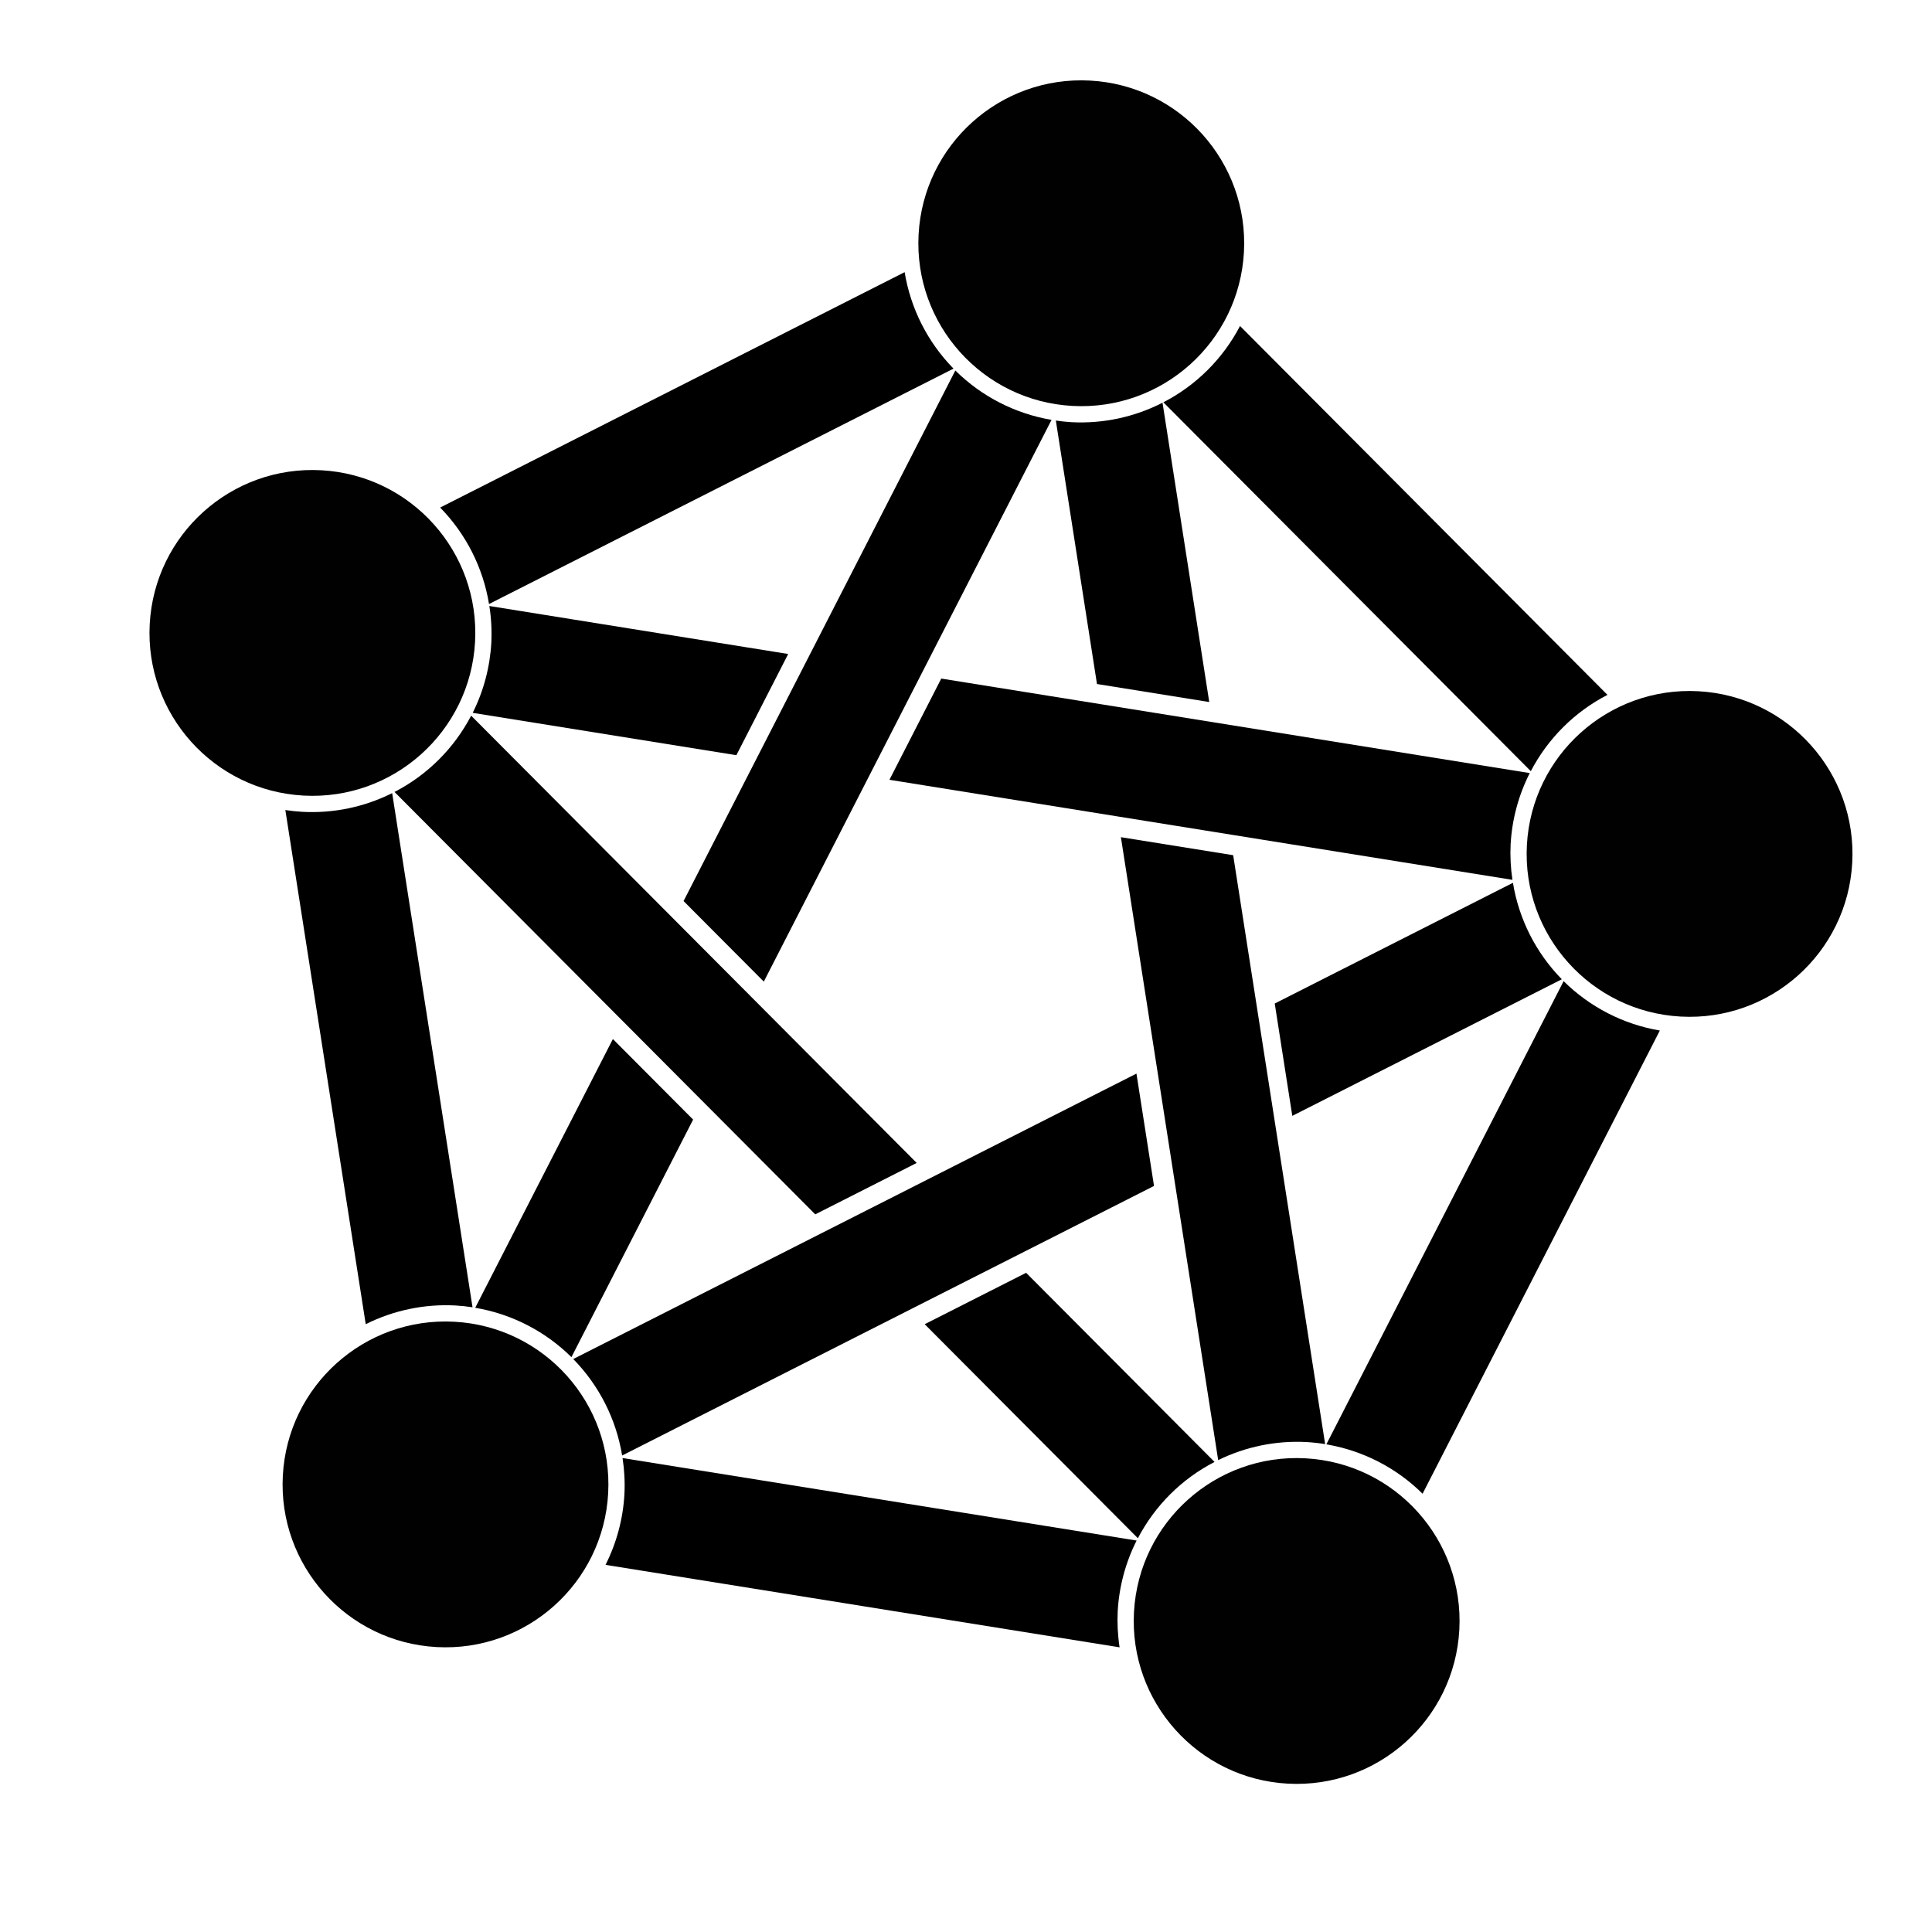
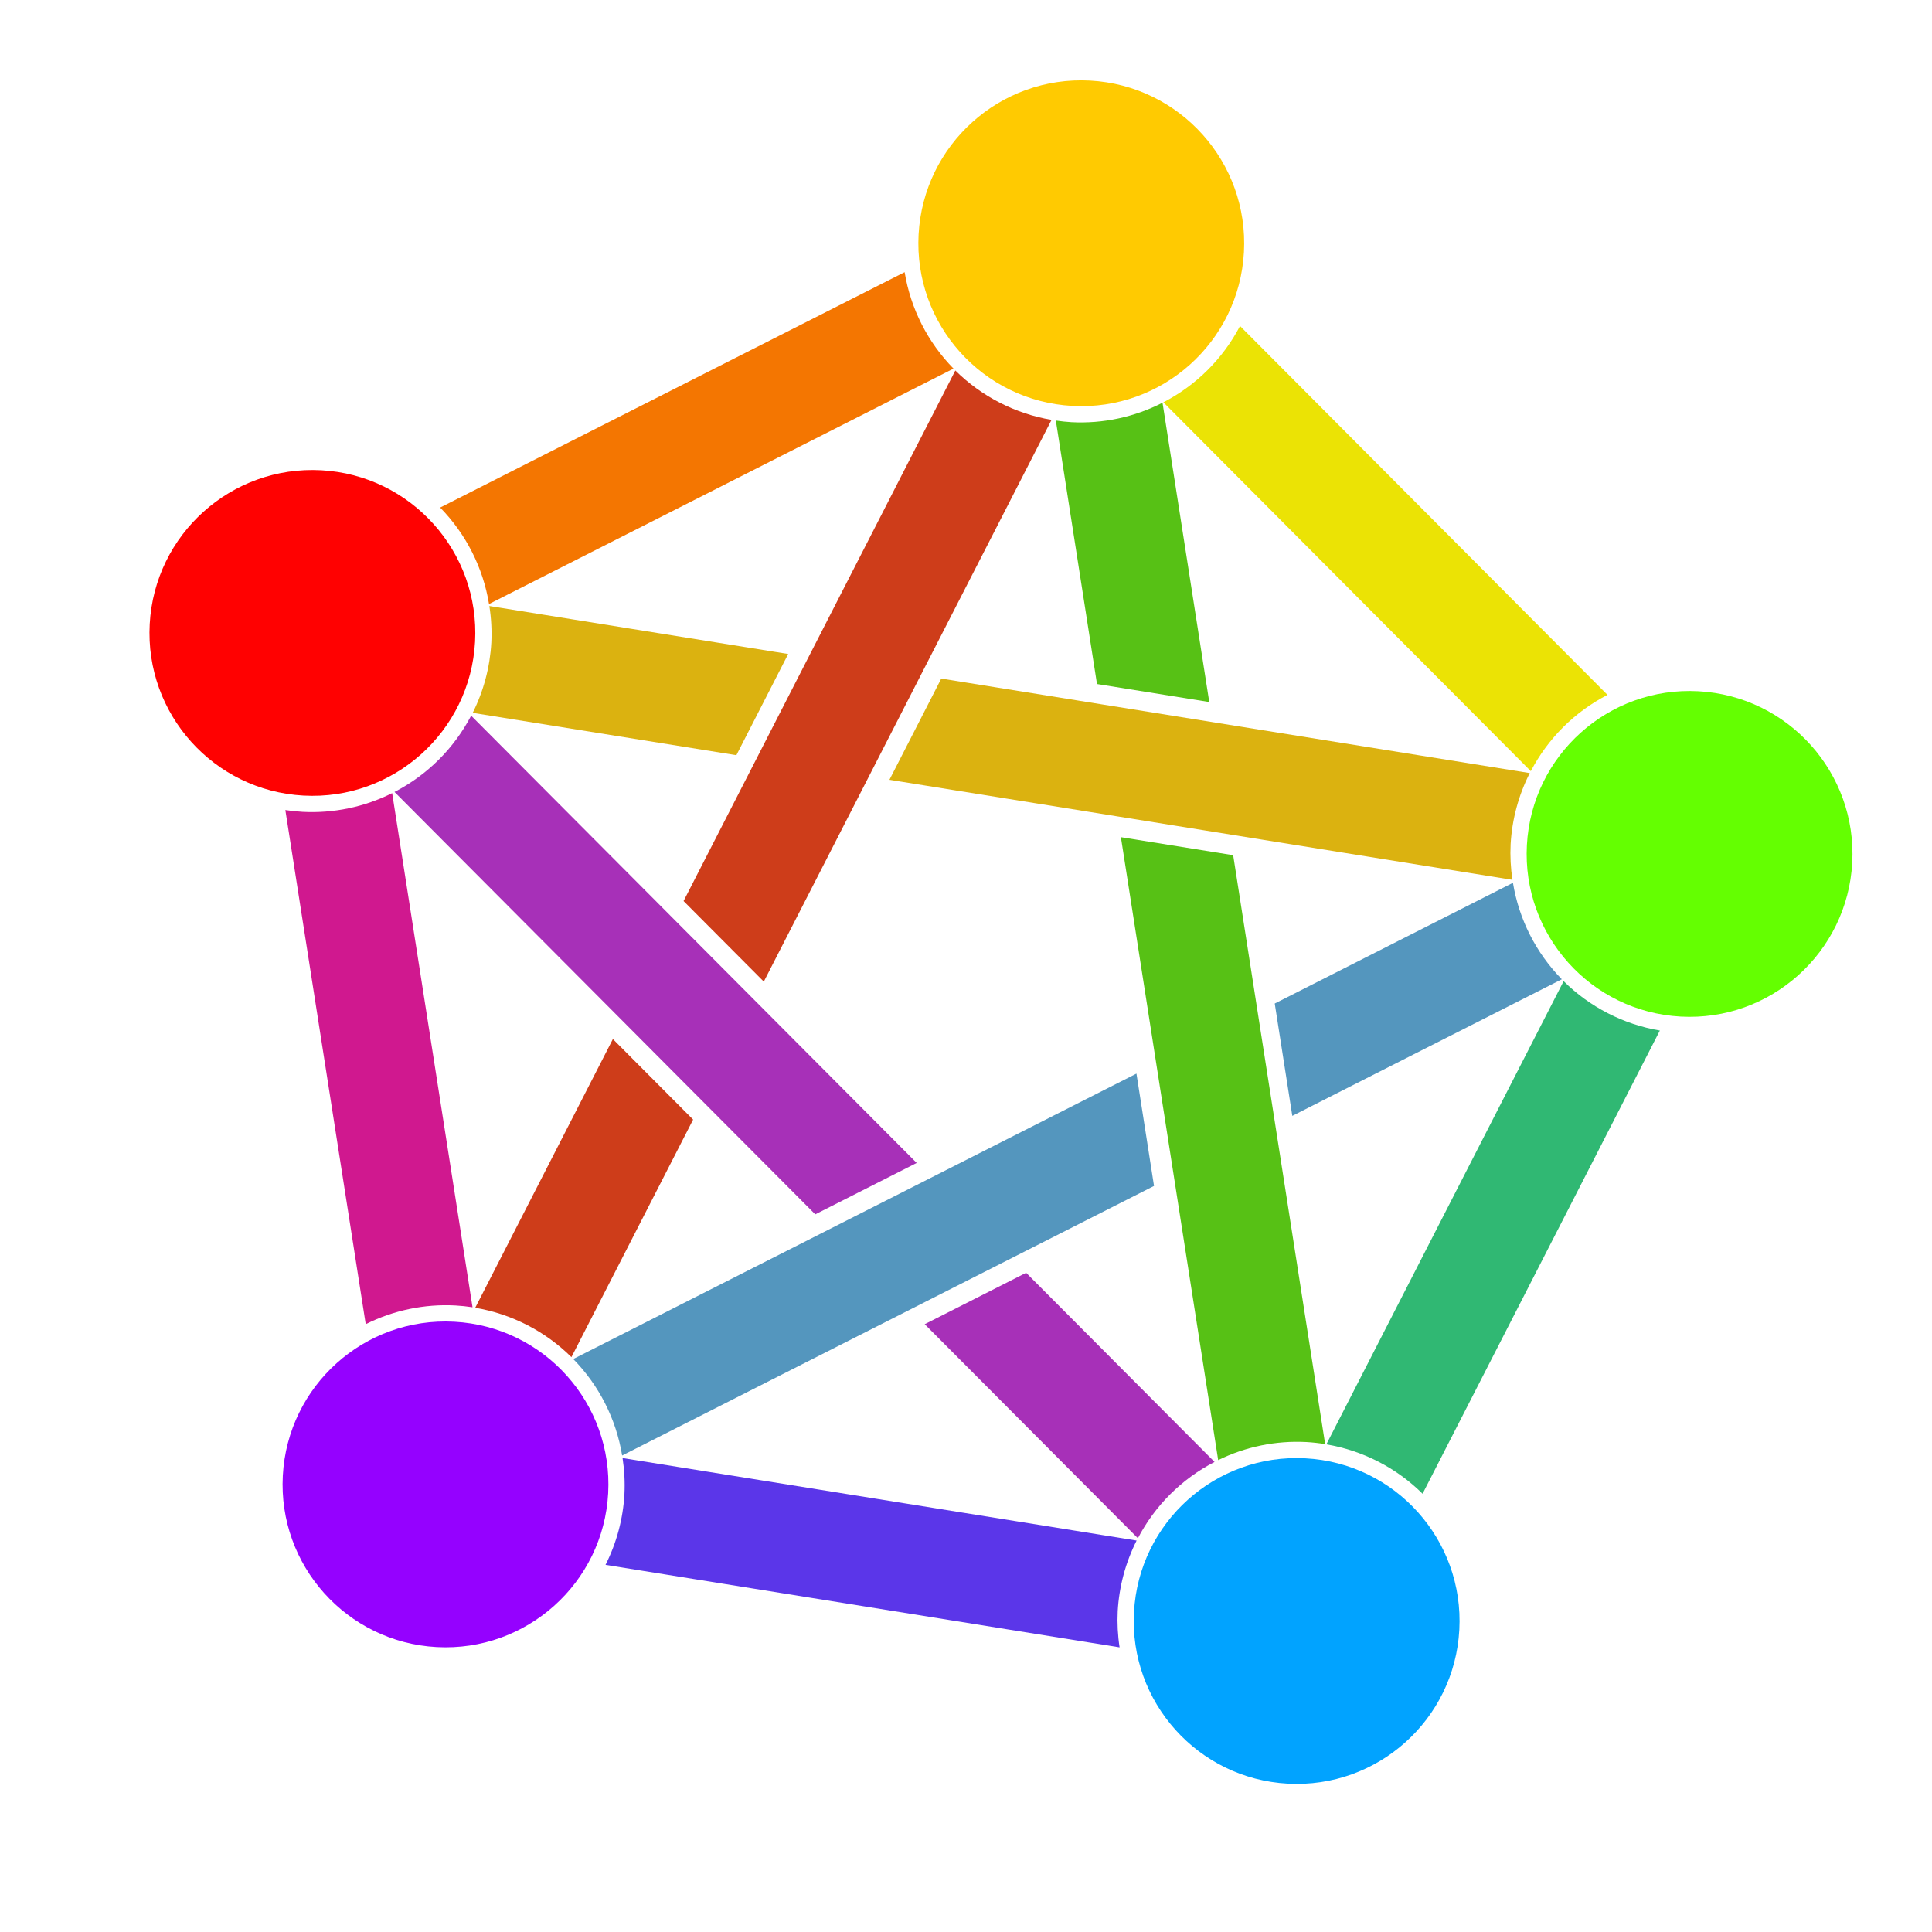
<svg xmlns="http://www.w3.org/2000/svg" width="196.52mm" height="196.52mm" viewBox="0 0 196.52 196.52" version="1.1" id="svg8">
  <defs id="defs2" />
-   <g id="layer1" style="display:none" transform="translate(6.67897,-32.49584)">
-     <circle style="fill:#00a3ff;fill-opacity:0.996;fill-rule:nonzero;stroke:#d79611;stroke-width:11;stroke-miterlimit:4;stroke-dasharray:none;stroke-opacity:1" id="path830" cx="91.581" cy="130.756" r="87.76" />
-     <path style="display:inline;fill:#0000d4;fill-opacity:1;fill-rule:nonzero;stroke:#4b4b40;stroke-width:9.889;stroke-miterlimit:4;stroke-dasharray:none;stroke-opacity:1" id="path1669" d="M 153.373,219.979 37.861,207.839 13.712,94.228 114.3,36.154 l 86.315,77.718 z" transform="matrix(0.7549371,0,0,0.7547471,13.25155,29.55602)" />
-   </g>
-   <g id="layer4" style="display:none">
-     <path transform="translate(6.67897,-32.49584)" id="path1690" d="M 165.181,119.354 38.637,183.487" style="display:inline;fill:none;stroke:#5496be;stroke-width:11;stroke-linecap:butt;stroke-linejoin:miter;stroke-miterlimit:4;stroke-dasharray:none;stroke-opacity:1" />
-     <path transform="translate(6.67897,-32.49584)" style="display:inline;fill:none;stroke:#a730b8;stroke-width:11;stroke-linecap:butt;stroke-linejoin:miter;stroke-miterlimit:4;stroke-dasharray:none;stroke-opacity:1" d="M 25.097,96.875 125.214,197.38" id="path1684" />
-     <path transform="translate(6.67897,-32.49584)" id="path1686" d="M 38.637,183.487 103.306,57.239" style="display:inline;fill:none;stroke:#ce3d1a;stroke-width:11;stroke-linecap:butt;stroke-linejoin:miter;stroke-miterlimit:4;stroke-dasharray:none;stroke-opacity:1" />
-     <path transform="translate(6.67897,-32.49584)" style="display:inline;fill:none;stroke:#46ae3a;stroke-width:11;stroke-linecap:butt;stroke-linejoin:miter;stroke-miterlimit:4;stroke-dasharray:none;stroke-opacity:1" d="M 125.214,197.38 103.306,57.239" id="path1688" />
-     <path transform="translate(6.67897,-32.49584)" id="path1682" d="m 25.097,106.164 140.084,22.479" style="display:inline;fill:none;stroke:#d79611;stroke-width:11;stroke-linecap:butt;stroke-linejoin:miter;stroke-miterlimit:4;stroke-dasharray:none;stroke-opacity:1" />
-   </g>
  <g id="layer2" style="display:inline" transform="translate(6.67897,-32.49584)">
-     <path style="color:#000000;font-style:normal;font-variant:normal;font-weight:normal;font-stretch:normal;font-size:medium;line-height:normal;font-family:sans-serif;font-variant-ligatures:normal;font-variant-position:normal;font-variant-caps:normal;font-variant-numeric:normal;font-variant-alternates:normal;font-feature-settings:normal;text-indent:0;text-align:start;text-decoration:none;text-decoration-line:none;text-decoration-style:solid;text-decoration-color:#000000;letter-spacing:normal;word-spacing:normal;text-transform:none;writing-mode:lr-tb;direction:ltr;text-orientation:mixed;dominant-baseline:auto;baseline-shift:baseline;text-anchor:start;white-space:normal;shape-padding:0;clip-rule:nonzero;display:inline;overflow:visible;visibility:visible;opacity:1;isolation:auto;mix-blend-mode:normal;color-interpolation:sRGB;color-interpolation-filters:linearRGB;solid-color:#000000;solid-opacity:1;vector-effect:none;fill:#000000;fill-opacity:1;fill-rule:nonzero;stroke:none;stroke-width:41.575;stroke-linecap:butt;stroke-linejoin:miter;stroke-miterlimit:4;stroke-dasharray:none;stroke-dashoffset:0;stroke-opacity:1;color-rendering:auto;image-rendering:auto;shape-rendering:auto;text-rendering:auto;enable-background:accumulate" d="M 181.131 275.137 A 68.892 68.892 0 0 1 151.666 304.465 L 313.424 466.854 L 352.422 447.09 L 181.131 275.137 z M 394.494 489.324 L 355.496 509.088 L 437.459 591.371 A 68.892 68.892 0 0 1 466.93 562.039 L 394.494 489.324 z " transform="matrix(0.2645833,0,0,0.2645833,-6.67897,32.49584)" id="path9722" />
-     <path style="color:#000000;font-style:normal;font-variant:normal;font-weight:normal;font-stretch:normal;font-size:medium;line-height:normal;font-family:sans-serif;font-variant-ligatures:normal;font-variant-position:normal;font-variant-caps:normal;font-variant-numeric:normal;font-variant-alternates:normal;font-feature-settings:normal;text-indent:0;text-align:start;text-decoration:none;text-decoration-line:none;text-decoration-style:solid;text-decoration-color:#000000;letter-spacing:normal;word-spacing:normal;text-transform:none;writing-mode:lr-tb;direction:ltr;text-orientation:mixed;dominant-baseline:auto;baseline-shift:baseline;text-anchor:start;white-space:normal;shape-padding:0;clip-rule:nonzero;display:inline;overflow:visible;visibility:visible;opacity:1;isolation:auto;mix-blend-mode:normal;color-interpolation:sRGB;color-interpolation-filters:linearRGB;solid-color:#000000;solid-opacity:1;vector-effect:none;fill:#000000;fill-opacity:1;fill-rule:nonzero;stroke:none;stroke-width:41.575;stroke-linecap:butt;stroke-linejoin:miter;stroke-miterlimit:4;stroke-dasharray:none;stroke-dashoffset:0;stroke-opacity:1;color-rendering:auto;image-rendering:auto;shape-rendering:auto;text-rendering:auto;enable-background:accumulate" d="M 581.646 339.391 L 490.07 385.801 L 496.822 428.99 L 600.438 376.477 A 68.892 68.892 0 0 1 581.646 339.391 z M 436.908 412.742 L 220.383 522.477 A 68.892 68.892 0 0 1 239.178 559.566 L 443.66 455.934 L 436.908 412.742 z " transform="matrix(0.2645833,0,0,0.2645833,-6.67897,32.49584)" id="path9729" />
-     <path style="color:#000000;font-style:normal;font-variant:normal;font-weight:normal;font-stretch:normal;font-size:medium;line-height:normal;font-family:sans-serif;font-variant-ligatures:normal;font-variant-position:normal;font-variant-caps:normal;font-variant-numeric:normal;font-variant-alternates:normal;font-feature-settings:normal;text-indent:0;text-align:start;text-decoration:none;text-decoration-line:none;text-decoration-style:solid;text-decoration-color:#000000;letter-spacing:normal;word-spacing:normal;text-transform:none;writing-mode:lr-tb;direction:ltr;text-orientation:mixed;dominant-baseline:auto;baseline-shift:baseline;text-anchor:start;white-space:normal;shape-padding:0;clip-rule:nonzero;display:inline;overflow:visible;visibility:visible;opacity:1;isolation:auto;mix-blend-mode:normal;color-interpolation:sRGB;color-interpolation-filters:linearRGB;solid-color:#000000;solid-opacity:1;vector-effect:none;fill:#000000;fill-opacity:1;fill-rule:nonzero;stroke:none;stroke-width:41.575;stroke-linecap:butt;stroke-linejoin:miter;stroke-miterlimit:4;stroke-dasharray:none;stroke-dashoffset:0;stroke-opacity:1;color-rendering:auto;image-rendering:auto;shape-rendering:auto;text-rendering:auto;enable-background:accumulate" d="M 367.275 142.438 L 262.795 346.408 L 293.643 377.375 L 404.266 161.418 A 68.892 68.892 0 0 1 367.275 142.438 z M 235.621 399.459 L 182.699 502.773 A 68.892 68.892 0 0 1 219.686 521.752 L 266.467 430.424 L 235.621 399.459 z " transform="matrix(0.2645833,0,0,0.2645833,-6.67897,32.49584)" id="path9713" />
-     <path style="color:#000000;font-style:normal;font-variant:normal;font-weight:normal;font-stretch:normal;font-size:medium;line-height:normal;font-family:sans-serif;font-variant-ligatures:normal;font-variant-position:normal;font-variant-caps:normal;font-variant-numeric:normal;font-variant-alternates:normal;font-feature-settings:normal;text-indent:0;text-align:start;text-decoration:none;text-decoration-line:none;text-decoration-style:solid;text-decoration-color:#000000;letter-spacing:normal;word-spacing:normal;text-transform:none;writing-mode:lr-tb;direction:ltr;text-orientation:mixed;dominant-baseline:auto;baseline-shift:baseline;text-anchor:start;white-space:normal;shape-padding:0;clip-rule:nonzero;display:inline;overflow:visible;visibility:visible;opacity:1;isolation:auto;mix-blend-mode:normal;color-interpolation:sRGB;color-interpolation-filters:linearRGB;solid-color:#000000;solid-opacity:1;vector-effect:none;fill:#000000;fill-opacity:1;fill-rule:nonzero;stroke:none;stroke-width:41.575;stroke-linecap:butt;stroke-linejoin:miter;stroke-miterlimit:4;stroke-dasharray:none;stroke-dashoffset:0;stroke-opacity:1;color-rendering:auto;image-rendering:auto;shape-rendering:auto;text-rendering:auto;enable-background:accumulate" d="M 150.768 304.918 A 68.892 68.892 0 0 1 116.352 312.113 A 68.892 68.892 0 0 1 109.701 311.418 L 140.604 509.08 A 68.892 68.892 0 0 1 175.02 501.885 A 68.892 68.892 0 0 1 181.666 502.58 L 150.768 304.918 z " transform="matrix(0.2645833,0,0,0.2645833,-6.67897,32.49584)" id="path1015" />
-     <path style="color:#000000;font-style:normal;font-variant:normal;font-weight:normal;font-stretch:normal;font-size:medium;line-height:normal;font-family:sans-serif;font-variant-ligatures:normal;font-variant-position:normal;font-variant-caps:normal;font-variant-numeric:normal;font-variant-alternates:normal;font-feature-settings:normal;text-indent:0;text-align:start;text-decoration:none;text-decoration-line:none;text-decoration-style:solid;text-decoration-color:#000000;letter-spacing:normal;word-spacing:normal;text-transform:none;writing-mode:lr-tb;direction:ltr;text-orientation:mixed;dominant-baseline:auto;baseline-shift:baseline;text-anchor:start;white-space:normal;shape-padding:0;clip-rule:nonzero;display:inline;overflow:visible;visibility:visible;opacity:1;isolation:auto;mix-blend-mode:normal;color-interpolation:sRGB;color-interpolation-filters:linearRGB;solid-color:#000000;solid-opacity:1;vector-effect:none;fill:#000000;fill-opacity:1;fill-rule:nonzero;stroke:none;stroke-width:41.575;stroke-linecap:butt;stroke-linejoin:miter;stroke-miterlimit:4;stroke-dasharray:none;stroke-dashoffset:0;stroke-opacity:1;color-rendering:auto;image-rendering:auto;shape-rendering:auto;text-rendering:auto;enable-background:accumulate" d="M 239.342 560.545 A 68.892 68.892 0 0 1 240.062 574.422 A 68.892 68.892 0 0 1 232.795 601.602 L 430.424 633.314 A 68.892 68.892 0 0 1 429.701 619.436 A 68.892 68.892 0 0 1 436.971 592.258 L 239.342 560.545 z " transform="matrix(0.2645833,0,0,0.2645833,-6.67897,32.49584)" id="path1674" />
-     <path style="color:#000000;font-style:normal;font-variant:normal;font-weight:normal;font-stretch:normal;font-size:medium;line-height:normal;font-family:sans-serif;font-variant-ligatures:normal;font-variant-position:normal;font-variant-caps:normal;font-variant-numeric:normal;font-variant-alternates:normal;font-feature-settings:normal;text-indent:0;text-align:start;text-decoration:none;text-decoration-line:none;text-decoration-style:solid;text-decoration-color:#000000;letter-spacing:normal;word-spacing:normal;text-transform:none;writing-mode:lr-tb;direction:ltr;text-orientation:mixed;dominant-baseline:auto;baseline-shift:baseline;text-anchor:start;white-space:normal;shape-padding:0;clip-rule:nonzero;display:inline;overflow:visible;visibility:visible;opacity:1;isolation:auto;mix-blend-mode:normal;color-interpolation:sRGB;color-interpolation-filters:linearRGB;solid-color:#000000;solid-opacity:1;vector-effect:none;fill:#000000;fill-opacity:1;fill-rule:nonzero;stroke:none;stroke-width:41.575;stroke-linecap:butt;stroke-linejoin:miter;stroke-miterlimit:4;stroke-dasharray:none;stroke-dashoffset:0;stroke-opacity:1;color-rendering:auto;image-rendering:auto;shape-rendering:auto;text-rendering:auto;enable-background:accumulate" d="M 601.133 377.199 L 509.914 555.281 A 68.892 68.892 0 0 1 546.908 574.264 L 638.125 396.184 A 68.892 68.892 0 0 1 601.133 377.199 z " transform="matrix(0.2645833,0,0,0.2645833,-6.67897,32.49584)" id="path1676" />
-     <path style="color:#000000;font-style:normal;font-variant:normal;font-weight:normal;font-stretch:normal;font-size:medium;line-height:normal;font-family:sans-serif;font-variant-ligatures:normal;font-variant-position:normal;font-variant-caps:normal;font-variant-numeric:normal;font-variant-alternates:normal;font-feature-settings:normal;text-indent:0;text-align:start;text-decoration:none;text-decoration-line:none;text-decoration-style:solid;text-decoration-color:#000000;letter-spacing:normal;word-spacing:normal;text-transform:none;writing-mode:lr-tb;direction:ltr;text-orientation:mixed;dominant-baseline:auto;baseline-shift:baseline;text-anchor:start;white-space:normal;shape-padding:0;clip-rule:nonzero;display:inline;overflow:visible;visibility:visible;opacity:1;isolation:auto;mix-blend-mode:normal;color-interpolation:sRGB;color-interpolation-filters:linearRGB;solid-color:#000000;solid-opacity:1;vector-effect:none;fill:#000000;fill-opacity:1;fill-rule:nonzero;stroke:none;stroke-width:41.575;stroke-linecap:butt;stroke-linejoin:miter;stroke-miterlimit:4;stroke-dasharray:none;stroke-dashoffset:0;stroke-opacity:1;color-rendering:auto;image-rendering:auto;shape-rendering:auto;text-rendering:auto;enable-background:accumulate" d="M 476.723 125.33 A 68.892 68.892 0 0 1 447.252 154.662 L 588.518 296.473 A 68.892 68.892 0 0 1 617.986 267.141 L 476.723 125.33 z " transform="matrix(0.2645833,0,0,0.2645833,-6.67897,32.49584)" id="path1678" />
-     <path style="color:#000000;font-style:normal;font-variant:normal;font-weight:normal;font-stretch:normal;font-size:medium;line-height:normal;font-family:sans-serif;font-variant-ligatures:normal;font-variant-position:normal;font-variant-caps:normal;font-variant-numeric:normal;font-variant-alternates:normal;font-feature-settings:normal;text-indent:0;text-align:start;text-decoration:none;text-decoration-line:none;text-decoration-style:solid;text-decoration-color:#000000;letter-spacing:normal;word-spacing:normal;text-transform:none;writing-mode:lr-tb;direction:ltr;text-orientation:mixed;dominant-baseline:auto;baseline-shift:baseline;text-anchor:start;white-space:normal;shape-padding:0;clip-rule:nonzero;display:inline;overflow:visible;visibility:visible;opacity:1;isolation:auto;mix-blend-mode:normal;color-interpolation:sRGB;color-interpolation-filters:linearRGB;solid-color:#000000;solid-opacity:1;vector-effect:none;fill:#000000;fill-opacity:1;fill-rule:nonzero;stroke:none;stroke-width:41.575;stroke-linecap:butt;stroke-linejoin:miter;stroke-miterlimit:4;stroke-dasharray:none;stroke-dashoffset:0;stroke-opacity:1;color-rendering:auto;image-rendering:auto;shape-rendering:auto;text-rendering:auto;enable-background:accumulate" d="M 347.787 104.631 L 169.211 195.129 A 68.892 68.892 0 0 1 188.004 232.215 L 366.578 141.713 A 68.892 68.892 0 0 1 347.787 104.631 z " transform="matrix(0.2645833,0,0,0.2645833,-6.67897,32.49584)" id="path1680" />
-     <path style="color:#000000;font-style:normal;font-variant:normal;font-weight:normal;font-stretch:normal;font-size:medium;line-height:normal;font-family:sans-serif;font-variant-ligatures:normal;font-variant-position:normal;font-variant-caps:normal;font-variant-numeric:normal;font-variant-alternates:normal;font-feature-settings:normal;text-indent:0;text-align:start;text-decoration:none;text-decoration-line:none;text-decoration-style:solid;text-decoration-color:#000000;letter-spacing:normal;word-spacing:normal;text-transform:none;writing-mode:lr-tb;direction:ltr;text-orientation:mixed;dominant-baseline:auto;baseline-shift:baseline;text-anchor:start;white-space:normal;shape-padding:0;clip-rule:nonzero;display:inline;overflow:visible;visibility:visible;opacity:1;isolation:auto;mix-blend-mode:normal;color-interpolation:sRGB;color-interpolation-filters:linearRGB;solid-color:#000000;solid-opacity:1;vector-effect:none;fill:#000000;fill-opacity:1;fill-rule:nonzero;stroke:none;stroke-width:41.575;stroke-linecap:butt;stroke-linejoin:miter;stroke-miterlimit:4;stroke-dasharray:none;stroke-dashoffset:0;stroke-opacity:1;color-rendering:auto;image-rendering:auto;shape-rendering:auto;text-rendering:auto;enable-background:accumulate" d="M 446.926 154.826 A 68.892 68.892 0 0 1 411.943 162.309 A 68.892 68.892 0 0 1 405.914 161.676 L 421.732 262.967 L 464.895 269.893 L 446.926 154.826 z M 430.926 321.854 L 468.326 561.336 A 68.892 68.892 0 0 1 502.24 554.393 A 68.892 68.892 0 0 1 509.447 555.184 L 474.09 328.777 L 430.926 321.854 z " transform="matrix(0.2645833,0,0,0.2645833,-6.67897,32.49584)" id="path9758" />
-     <path style="color:#000000;font-style:normal;font-variant:normal;font-weight:normal;font-stretch:normal;font-size:medium;line-height:normal;font-family:sans-serif;font-variant-ligatures:normal;font-variant-position:normal;font-variant-caps:normal;font-variant-numeric:normal;font-variant-alternates:normal;font-feature-settings:normal;text-indent:0;text-align:start;text-decoration:none;text-decoration-line:none;text-decoration-style:solid;text-decoration-color:#000000;letter-spacing:normal;word-spacing:normal;text-transform:none;writing-mode:lr-tb;direction:ltr;text-orientation:mixed;dominant-baseline:auto;baseline-shift:baseline;text-anchor:start;white-space:normal;shape-padding:0;clip-rule:nonzero;display:inline;overflow:visible;visibility:visible;opacity:1;isolation:auto;mix-blend-mode:normal;color-interpolation:sRGB;color-interpolation-filters:linearRGB;solid-color:#000000;solid-opacity:1;vector-effect:none;fill:#000000;fill-opacity:1;fill-rule:nonzero;stroke:none;stroke-width:41.575;stroke-linecap:butt;stroke-linejoin:miter;stroke-miterlimit:4;stroke-dasharray:none;stroke-dashoffset:0;stroke-opacity:1;color-rendering:auto;image-rendering:auto;shape-rendering:auto;text-rendering:auto;enable-background:accumulate" d="M 188.131 232.975 A 68.892 68.892 0 0 1 188.889 247.07 A 68.892 68.892 0 0 1 181.729 274.053 L 283.098 290.334 L 303.021 251.426 L 188.131 232.975 z M 361.867 260.875 L 341.941 299.787 L 581.455 338.254 A 68.892 68.892 0 0 1 580.76 324.535 A 68.892 68.892 0 0 1 588.109 297.211 L 361.867 260.875 z " transform="matrix(0.2645833,0,0,0.2645833,-6.67897,32.49584)" id="path9760" />
+     <path style="color:#000000;font-style:normal;font-variant:normal;font-weight:normal;font-stretch:normal;font-size:medium;line-height:normal;font-family:sans-serif;font-variant-ligatures:normal;font-variant-position:normal;font-variant-caps:normal;font-variant-numeric:normal;font-variant-alternates:normal;font-feature-settings:normal;text-indent:0;text-align:start;text-decoration:none;text-decoration-line:none;text-decoration-style:solid;text-decoration-color:#000000;letter-spacing:normal;word-spacing:normal;text-transform:none;writing-mode:lr-tb;direction:ltr;text-orientation:mixed;dominant-baseline:auto;baseline-shift:baseline;text-anchor:start;white-space:normal;shape-padding:0;clip-rule:nonzero;display:inline;overflow:visible;visibility:visible;opacity:1;isolation:auto;mix-blend-mode:normal;color-interpolation:sRGB;color-interpolation-filters:linearRGB;solid-color:#000000;solid-opacity:1;vector-effect:none;fill:#a730b8;fill-opacity:1;fill-rule:nonzero;stroke:none;stroke-width:41.575;stroke-linecap:butt;stroke-linejoin:miter;stroke-miterlimit:4;stroke-dasharray:none;stroke-dashoffset:0;stroke-opacity:1;color-rendering:auto;image-rendering:auto;shape-rendering:auto;text-rendering:auto;enable-background:accumulate" d="m 181.131,275.137 a 68.892,68.892 0 0 1 -29.465,29.328 l 161.758,162.389 38.998,-19.764 z m 213.363,214.188 -38.998,19.764 81.963,82.283 a 68.892,68.892 0 0 1 29.471,-29.332 z" transform="matrix(0.2645833,0,0,0.2645833,-6.67897,32.49584)" id="path9722" />
+     <path style="color:#000000;font-style:normal;font-variant:normal;font-weight:normal;font-stretch:normal;font-size:medium;line-height:normal;font-family:sans-serif;font-variant-ligatures:normal;font-variant-position:normal;font-variant-caps:normal;font-variant-numeric:normal;font-variant-alternates:normal;font-feature-settings:normal;text-indent:0;text-align:start;text-decoration:none;text-decoration-line:none;text-decoration-style:solid;text-decoration-color:#000000;letter-spacing:normal;word-spacing:normal;text-transform:none;writing-mode:lr-tb;direction:ltr;text-orientation:mixed;dominant-baseline:auto;baseline-shift:baseline;text-anchor:start;white-space:normal;shape-padding:0;clip-rule:nonzero;display:inline;overflow:visible;visibility:visible;opacity:1;isolation:auto;mix-blend-mode:normal;color-interpolation:sRGB;color-interpolation-filters:linearRGB;solid-color:#000000;solid-opacity:1;vector-effect:none;fill:#5496be;fill-opacity:1;fill-rule:nonzero;stroke:none;stroke-width:41.575;stroke-linecap:butt;stroke-linejoin:miter;stroke-miterlimit:4;stroke-dasharray:none;stroke-dashoffset:0;stroke-opacity:1;color-rendering:auto;image-rendering:auto;shape-rendering:auto;text-rendering:auto;enable-background:accumulate" d="m 581.646,339.391 -91.576,46.41 6.752,43.189 103.615,-52.514 A 68.892,68.892 0 0 1 581.646,339.391 Z M 436.908,412.742 220.383,522.477 a 68.892,68.892 0 0 1 18.795,37.09 L 443.66,455.934 Z" transform="matrix(0.2645833,0,0,0.2645833,-6.67897,32.49584)" id="path9729" />
+     <path style="color:#000000;font-style:normal;font-variant:normal;font-weight:normal;font-stretch:normal;font-size:medium;line-height:normal;font-family:sans-serif;font-variant-ligatures:normal;font-variant-position:normal;font-variant-caps:normal;font-variant-numeric:normal;font-variant-alternates:normal;font-feature-settings:normal;text-indent:0;text-align:start;text-decoration:none;text-decoration-line:none;text-decoration-style:solid;text-decoration-color:#000000;letter-spacing:normal;word-spacing:normal;text-transform:none;writing-mode:lr-tb;direction:ltr;text-orientation:mixed;dominant-baseline:auto;baseline-shift:baseline;text-anchor:start;white-space:normal;shape-padding:0;clip-rule:nonzero;display:inline;overflow:visible;visibility:visible;opacity:1;isolation:auto;mix-blend-mode:normal;color-interpolation:sRGB;color-interpolation-filters:linearRGB;solid-color:#000000;solid-opacity:1;vector-effect:none;fill:#ce3d1a;fill-opacity:1;fill-rule:nonzero;stroke:none;stroke-width:41.575;stroke-linecap:butt;stroke-linejoin:miter;stroke-miterlimit:4;stroke-dasharray:none;stroke-dashoffset:0;stroke-opacity:1;color-rendering:auto;image-rendering:auto;shape-rendering:auto;text-rendering:auto;enable-background:accumulate" d="M 367.275,142.438 262.795,346.408 293.643,377.375 404.266,161.418 A 68.892,68.892 0 0 1 367.275,142.438 Z m -131.654,257.021 -52.922,103.314 a 68.892,68.892 0 0 1 36.986,18.979 l 46.781,-91.328 z" transform="matrix(0.2645833,0,0,0.2645833,-6.67897,32.49584)" id="path9713" />
+     <path style="color:#000000;font-style:normal;font-variant:normal;font-weight:normal;font-stretch:normal;font-size:medium;line-height:normal;font-family:sans-serif;font-variant-ligatures:normal;font-variant-position:normal;font-variant-caps:normal;font-variant-numeric:normal;font-variant-alternates:normal;font-feature-settings:normal;text-indent:0;text-align:start;text-decoration:none;text-decoration-line:none;text-decoration-style:solid;text-decoration-color:#000000;letter-spacing:normal;word-spacing:normal;text-transform:none;writing-mode:lr-tb;direction:ltr;text-orientation:mixed;dominant-baseline:auto;baseline-shift:baseline;text-anchor:start;white-space:normal;shape-padding:0;clip-rule:nonzero;display:inline;overflow:visible;visibility:visible;opacity:1;isolation:auto;mix-blend-mode:normal;color-interpolation:sRGB;color-interpolation-filters:linearRGB;solid-color:#000000;solid-opacity:1;vector-effect:none;fill:#d0188f;fill-opacity:1;fill-rule:nonzero;stroke:none;stroke-width:41.575;stroke-linecap:butt;stroke-linejoin:miter;stroke-miterlimit:4;stroke-dasharray:none;stroke-dashoffset:0;stroke-opacity:1;color-rendering:auto;image-rendering:auto;shape-rendering:auto;text-rendering:auto;enable-background:accumulate" d="m 150.768,304.918 a 68.892,68.892 0 0 1 -34.416,7.195 68.892,68.892 0 0 1 -6.65,-0.695 l 30.902,197.662 a 68.892,68.892 0 0 1 34.416,-7.195 68.892,68.892 0 0 1 6.646,0.695 z" transform="matrix(0.2645833,0,0,0.2645833,-6.67897,32.49584)" id="path1015" />
+     <path style="color:#000000;font-style:normal;font-variant:normal;font-weight:normal;font-stretch:normal;font-size:medium;line-height:normal;font-family:sans-serif;font-variant-ligatures:normal;font-variant-position:normal;font-variant-caps:normal;font-variant-numeric:normal;font-variant-alternates:normal;font-feature-settings:normal;text-indent:0;text-align:start;text-decoration:none;text-decoration-line:none;text-decoration-style:solid;text-decoration-color:#000000;letter-spacing:normal;word-spacing:normal;text-transform:none;writing-mode:lr-tb;direction:ltr;text-orientation:mixed;dominant-baseline:auto;baseline-shift:baseline;text-anchor:start;white-space:normal;shape-padding:0;clip-rule:nonzero;display:inline;overflow:visible;visibility:visible;opacity:1;isolation:auto;mix-blend-mode:normal;color-interpolation:sRGB;color-interpolation-filters:linearRGB;solid-color:#000000;solid-opacity:1;vector-effect:none;fill:#5b36e9;fill-opacity:1;fill-rule:nonzero;stroke:none;stroke-width:41.575;stroke-linecap:butt;stroke-linejoin:miter;stroke-miterlimit:4;stroke-dasharray:none;stroke-dashoffset:0;stroke-opacity:1;color-rendering:auto;image-rendering:auto;shape-rendering:auto;text-rendering:auto;enable-background:accumulate" d="m 239.342,560.545 a 68.892,68.892 0 0 1 0.721,13.877 68.892,68.892 0 0 1 -7.268,27.18 l 197.629,31.713 a 68.892,68.892 0 0 1 -0.723,-13.879 68.892,68.892 0 0 1 7.27,-27.178 z" transform="matrix(0.2645833,0,0,0.2645833,-6.67897,32.49584)" id="path1674" />
+     <path style="color:#000000;font-style:normal;font-variant:normal;font-weight:normal;font-stretch:normal;font-size:medium;line-height:normal;font-family:sans-serif;font-variant-ligatures:normal;font-variant-position:normal;font-variant-caps:normal;font-variant-numeric:normal;font-variant-alternates:normal;font-feature-settings:normal;text-indent:0;text-align:start;text-decoration:none;text-decoration-line:none;text-decoration-style:solid;text-decoration-color:#000000;letter-spacing:normal;word-spacing:normal;text-transform:none;writing-mode:lr-tb;direction:ltr;text-orientation:mixed;dominant-baseline:auto;baseline-shift:baseline;text-anchor:start;white-space:normal;shape-padding:0;clip-rule:nonzero;display:inline;overflow:visible;visibility:visible;opacity:1;isolation:auto;mix-blend-mode:normal;color-interpolation:sRGB;color-interpolation-filters:linearRGB;solid-color:#000000;solid-opacity:1;vector-effect:none;fill:#30b873;fill-opacity:1;fill-rule:nonzero;stroke:none;stroke-width:41.575;stroke-linecap:butt;stroke-linejoin:miter;stroke-miterlimit:4;stroke-dasharray:none;stroke-dashoffset:0;stroke-opacity:1;color-rendering:auto;image-rendering:auto;shape-rendering:auto;text-rendering:auto;enable-background:accumulate" d="m 601.133,377.199 -91.219,178.082 a 68.892,68.892 0 0 1 36.994,18.982 L 638.125,396.184 a 68.892,68.892 0 0 1 -36.992,-18.984 z" transform="matrix(0.2645833,0,0,0.2645833,-6.67897,32.49584)" id="path1676" />
+     <path style="color:#000000;font-style:normal;font-variant:normal;font-weight:normal;font-stretch:normal;font-size:medium;line-height:normal;font-family:sans-serif;font-variant-ligatures:normal;font-variant-position:normal;font-variant-caps:normal;font-variant-numeric:normal;font-variant-alternates:normal;font-feature-settings:normal;text-indent:0;text-align:start;text-decoration:none;text-decoration-line:none;text-decoration-style:solid;text-decoration-color:#000000;letter-spacing:normal;word-spacing:normal;text-transform:none;writing-mode:lr-tb;direction:ltr;text-orientation:mixed;dominant-baseline:auto;baseline-shift:baseline;text-anchor:start;white-space:normal;shape-padding:0;clip-rule:nonzero;display:inline;overflow:visible;visibility:visible;opacity:1;isolation:auto;mix-blend-mode:normal;color-interpolation:sRGB;color-interpolation-filters:linearRGB;solid-color:#000000;solid-opacity:1;vector-effect:none;fill:#ebe305;fill-opacity:1;fill-rule:nonzero;stroke:none;stroke-width:41.575;stroke-linecap:butt;stroke-linejoin:miter;stroke-miterlimit:4;stroke-dasharray:none;stroke-dashoffset:0;stroke-opacity:1;color-rendering:auto;image-rendering:auto;shape-rendering:auto;text-rendering:auto;enable-background:accumulate" d="m 476.723,125.33 a 68.892,68.892 0 0 1 -29.471,29.332 l 141.266,141.811 a 68.892,68.892 0 0 1 29.469,-29.332 z" transform="matrix(0.2645833,0,0,0.2645833,-6.67897,32.49584)" id="path1678" />
+     <path style="color:#000000;font-style:normal;font-variant:normal;font-weight:normal;font-stretch:normal;font-size:medium;line-height:normal;font-family:sans-serif;font-variant-ligatures:normal;font-variant-position:normal;font-variant-caps:normal;font-variant-numeric:normal;font-variant-alternates:normal;font-feature-settings:normal;text-indent:0;text-align:start;text-decoration:none;text-decoration-line:none;text-decoration-style:solid;text-decoration-color:#000000;letter-spacing:normal;word-spacing:normal;text-transform:none;writing-mode:lr-tb;direction:ltr;text-orientation:mixed;dominant-baseline:auto;baseline-shift:baseline;text-anchor:start;white-space:normal;shape-padding:0;clip-rule:nonzero;display:inline;overflow:visible;visibility:visible;opacity:1;isolation:auto;mix-blend-mode:normal;color-interpolation:sRGB;color-interpolation-filters:linearRGB;solid-color:#000000;solid-opacity:1;vector-effect:none;fill:#f47601;fill-opacity:1;fill-rule:nonzero;stroke:none;stroke-width:41.575;stroke-linecap:butt;stroke-linejoin:miter;stroke-miterlimit:4;stroke-dasharray:none;stroke-dashoffset:0;stroke-opacity:1;color-rendering:auto;image-rendering:auto;shape-rendering:auto;text-rendering:auto;enable-background:accumulate" d="m 347.787,104.631 -178.576,90.498 a 68.892,68.892 0 0 1 18.793,37.086 l 178.574,-90.502 a 68.892,68.892 0 0 1 -18.791,-37.082 z" transform="matrix(0.2645833,0,0,0.2645833,-6.67897,32.49584)" id="path1680" />
+     <path style="color:#000000;font-style:normal;font-variant:normal;font-weight:normal;font-stretch:normal;font-size:medium;line-height:normal;font-family:sans-serif;font-variant-ligatures:normal;font-variant-position:normal;font-variant-caps:normal;font-variant-numeric:normal;font-variant-alternates:normal;font-feature-settings:normal;text-indent:0;text-align:start;text-decoration:none;text-decoration-line:none;text-decoration-style:solid;text-decoration-color:#000000;letter-spacing:normal;word-spacing:normal;text-transform:none;writing-mode:lr-tb;direction:ltr;text-orientation:mixed;dominant-baseline:auto;baseline-shift:baseline;text-anchor:start;white-space:normal;shape-padding:0;clip-rule:nonzero;display:inline;overflow:visible;visibility:visible;opacity:1;isolation:auto;mix-blend-mode:normal;color-interpolation:sRGB;color-interpolation-filters:linearRGB;solid-color:#000000;solid-opacity:1;vector-effect:none;fill:#57c115;fill-opacity:1;fill-rule:nonzero;stroke:none;stroke-width:41.575;stroke-linecap:butt;stroke-linejoin:miter;stroke-miterlimit:4;stroke-dasharray:none;stroke-dashoffset:0;stroke-opacity:1;color-rendering:auto;image-rendering:auto;shape-rendering:auto;text-rendering:auto;enable-background:accumulate" d="m 446.926,154.826 a 68.892,68.892 0 0 1 -34.982,7.482 68.892,68.892 0 0 1 -6.029,-0.633 l 15.818,101.291 43.162,6.926 z m -16,167.027 37.4,239.482 a 68.892,68.892 0 0 1 33.914,-6.943 68.892,68.892 0 0 1 7.207,0.791 L 474.09,328.777 Z" transform="matrix(0.2645833,0,0,0.2645833,-6.67897,32.49584)" id="path9758" />
+     <path style="color:#000000;font-style:normal;font-variant:normal;font-weight:normal;font-stretch:normal;font-size:medium;line-height:normal;font-family:sans-serif;font-variant-ligatures:normal;font-variant-position:normal;font-variant-caps:normal;font-variant-numeric:normal;font-variant-alternates:normal;font-feature-settings:normal;text-indent:0;text-align:start;text-decoration:none;text-decoration-line:none;text-decoration-style:solid;text-decoration-color:#000000;letter-spacing:normal;word-spacing:normal;text-transform:none;writing-mode:lr-tb;direction:ltr;text-orientation:mixed;dominant-baseline:auto;baseline-shift:baseline;text-anchor:start;white-space:normal;shape-padding:0;clip-rule:nonzero;display:inline;overflow:visible;visibility:visible;opacity:1;isolation:auto;mix-blend-mode:normal;color-interpolation:sRGB;color-interpolation-filters:linearRGB;solid-color:#000000;solid-opacity:1;vector-effect:none;fill:#dbb210;fill-opacity:1;fill-rule:nonzero;stroke:none;stroke-width:41.575;stroke-linecap:butt;stroke-linejoin:miter;stroke-miterlimit:4;stroke-dasharray:none;stroke-dashoffset:0;stroke-opacity:1;color-rendering:auto;image-rendering:auto;shape-rendering:auto;text-rendering:auto;enable-background:accumulate" d="m 188.131,232.975 a 68.892,68.892 0 0 1 0.758,14.096 68.892,68.892 0 0 1 -7.16,26.982 l 101.369,16.281 19.924,-38.908 z m 173.736,27.9 -19.926,38.912 239.514,38.467 a 68.892,68.892 0 0 1 -0.695,-13.719 68.892,68.892 0 0 1 7.35,-27.324 z" transform="matrix(0.2645833,0,0,0.2645833,-6.67897,32.49584)" id="path9760" />
  </g>
  <g id="layer3" style="display:inline;opacity:1" transform="translate(6.67897,-32.49584)">
-     <circle style="fill:#000000;fill-opacity:0.996;stroke:none;stroke-width:0.265;stroke-opacity:0.961" id="path817" cx="106.266" cy="51.536" r="16.571" transform="rotate(3.117817)" />
-     <circle id="path819" style="fill:#000000;fill-opacity:0.996;stroke:none;stroke-width:0.265;stroke-opacity:0.961" cx="171.428" cy="110.193" r="16.571" transform="rotate(3.117817)" />
-     <circle id="path823" style="fill:#000000;fill-opacity:0.996;stroke:none;stroke-width:0.265;stroke-opacity:0.961" cx="135.764" cy="190.277" r="16.571" transform="rotate(3.117817)" />
-     <circle style="fill:#000000;fill-opacity:0.996;stroke:none;stroke-width:0.265;stroke-opacity:0.961" id="path825" cx="48.559" cy="181.114" r="16.571" transform="rotate(3.117817)" />
-     <circle id="path827" style="fill:#000000;fill-opacity:0.996;stroke:none;stroke-width:0.265;stroke-opacity:0.961" cx="30.329" cy="95.367" r="16.571" transform="rotate(3.117817)" />
+     <circle style="fill:#ffca00;fill-opacity:0.996;stroke:none;stroke-width:0.265;stroke-opacity:0.961" id="path817" cx="106.266" cy="51.536" r="16.571" transform="rotate(3.117817)" />
+     <circle id="path819" style="fill:#64ff00;fill-opacity:0.996;stroke:none;stroke-width:0.265;stroke-opacity:0.961" cx="171.428" cy="110.193" r="16.571" transform="rotate(3.117817)" />
+     <circle id="path823" style="fill:#00a3ff;fill-opacity:0.996;stroke:none;stroke-width:0.265;stroke-opacity:0.961" cx="135.764" cy="190.277" r="16.571" transform="rotate(3.117817)" />
+     <circle style="fill:#9500ff;fill-opacity:0.996;stroke:none;stroke-width:0.265;stroke-opacity:0.961" id="path825" cx="48.559" cy="181.114" r="16.571" transform="rotate(3.117817)" />
+     <circle id="path827" style="fill:#ff0000;fill-opacity:0.996;stroke:none;stroke-width:0.265;stroke-opacity:0.961" cx="30.329" cy="95.367" r="16.571" transform="rotate(3.117817)" />
  </g>
</svg>
